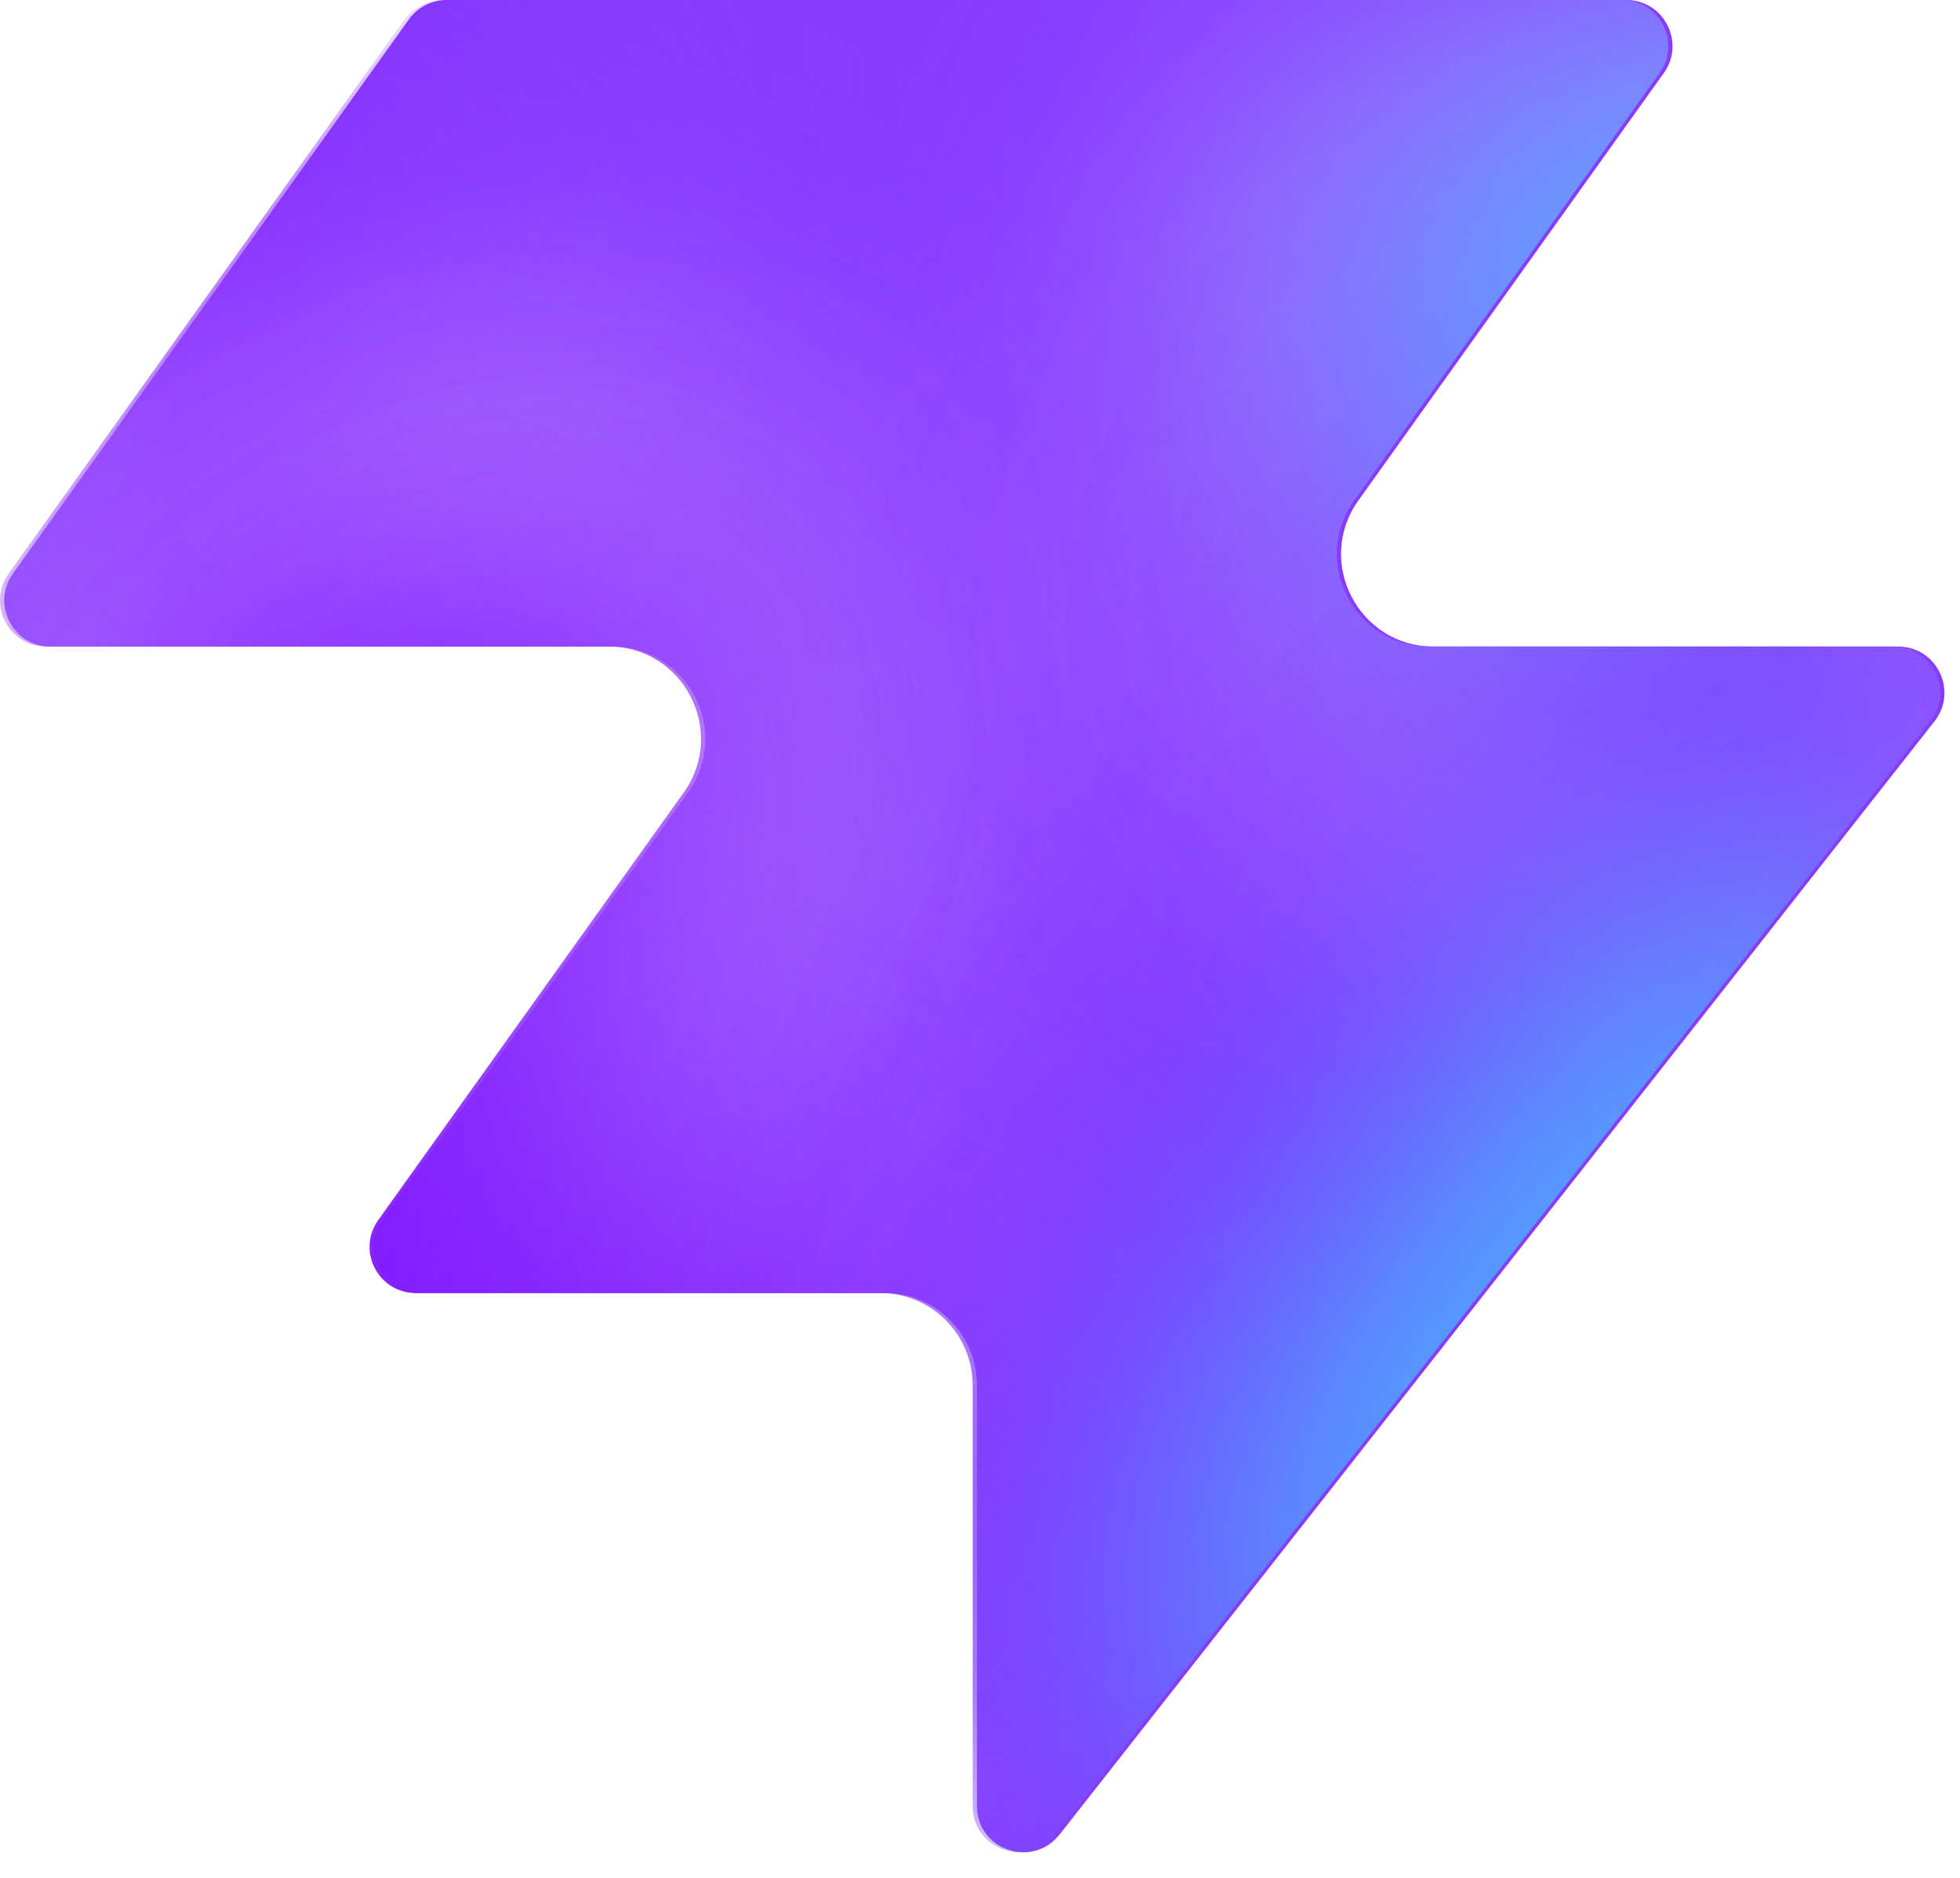
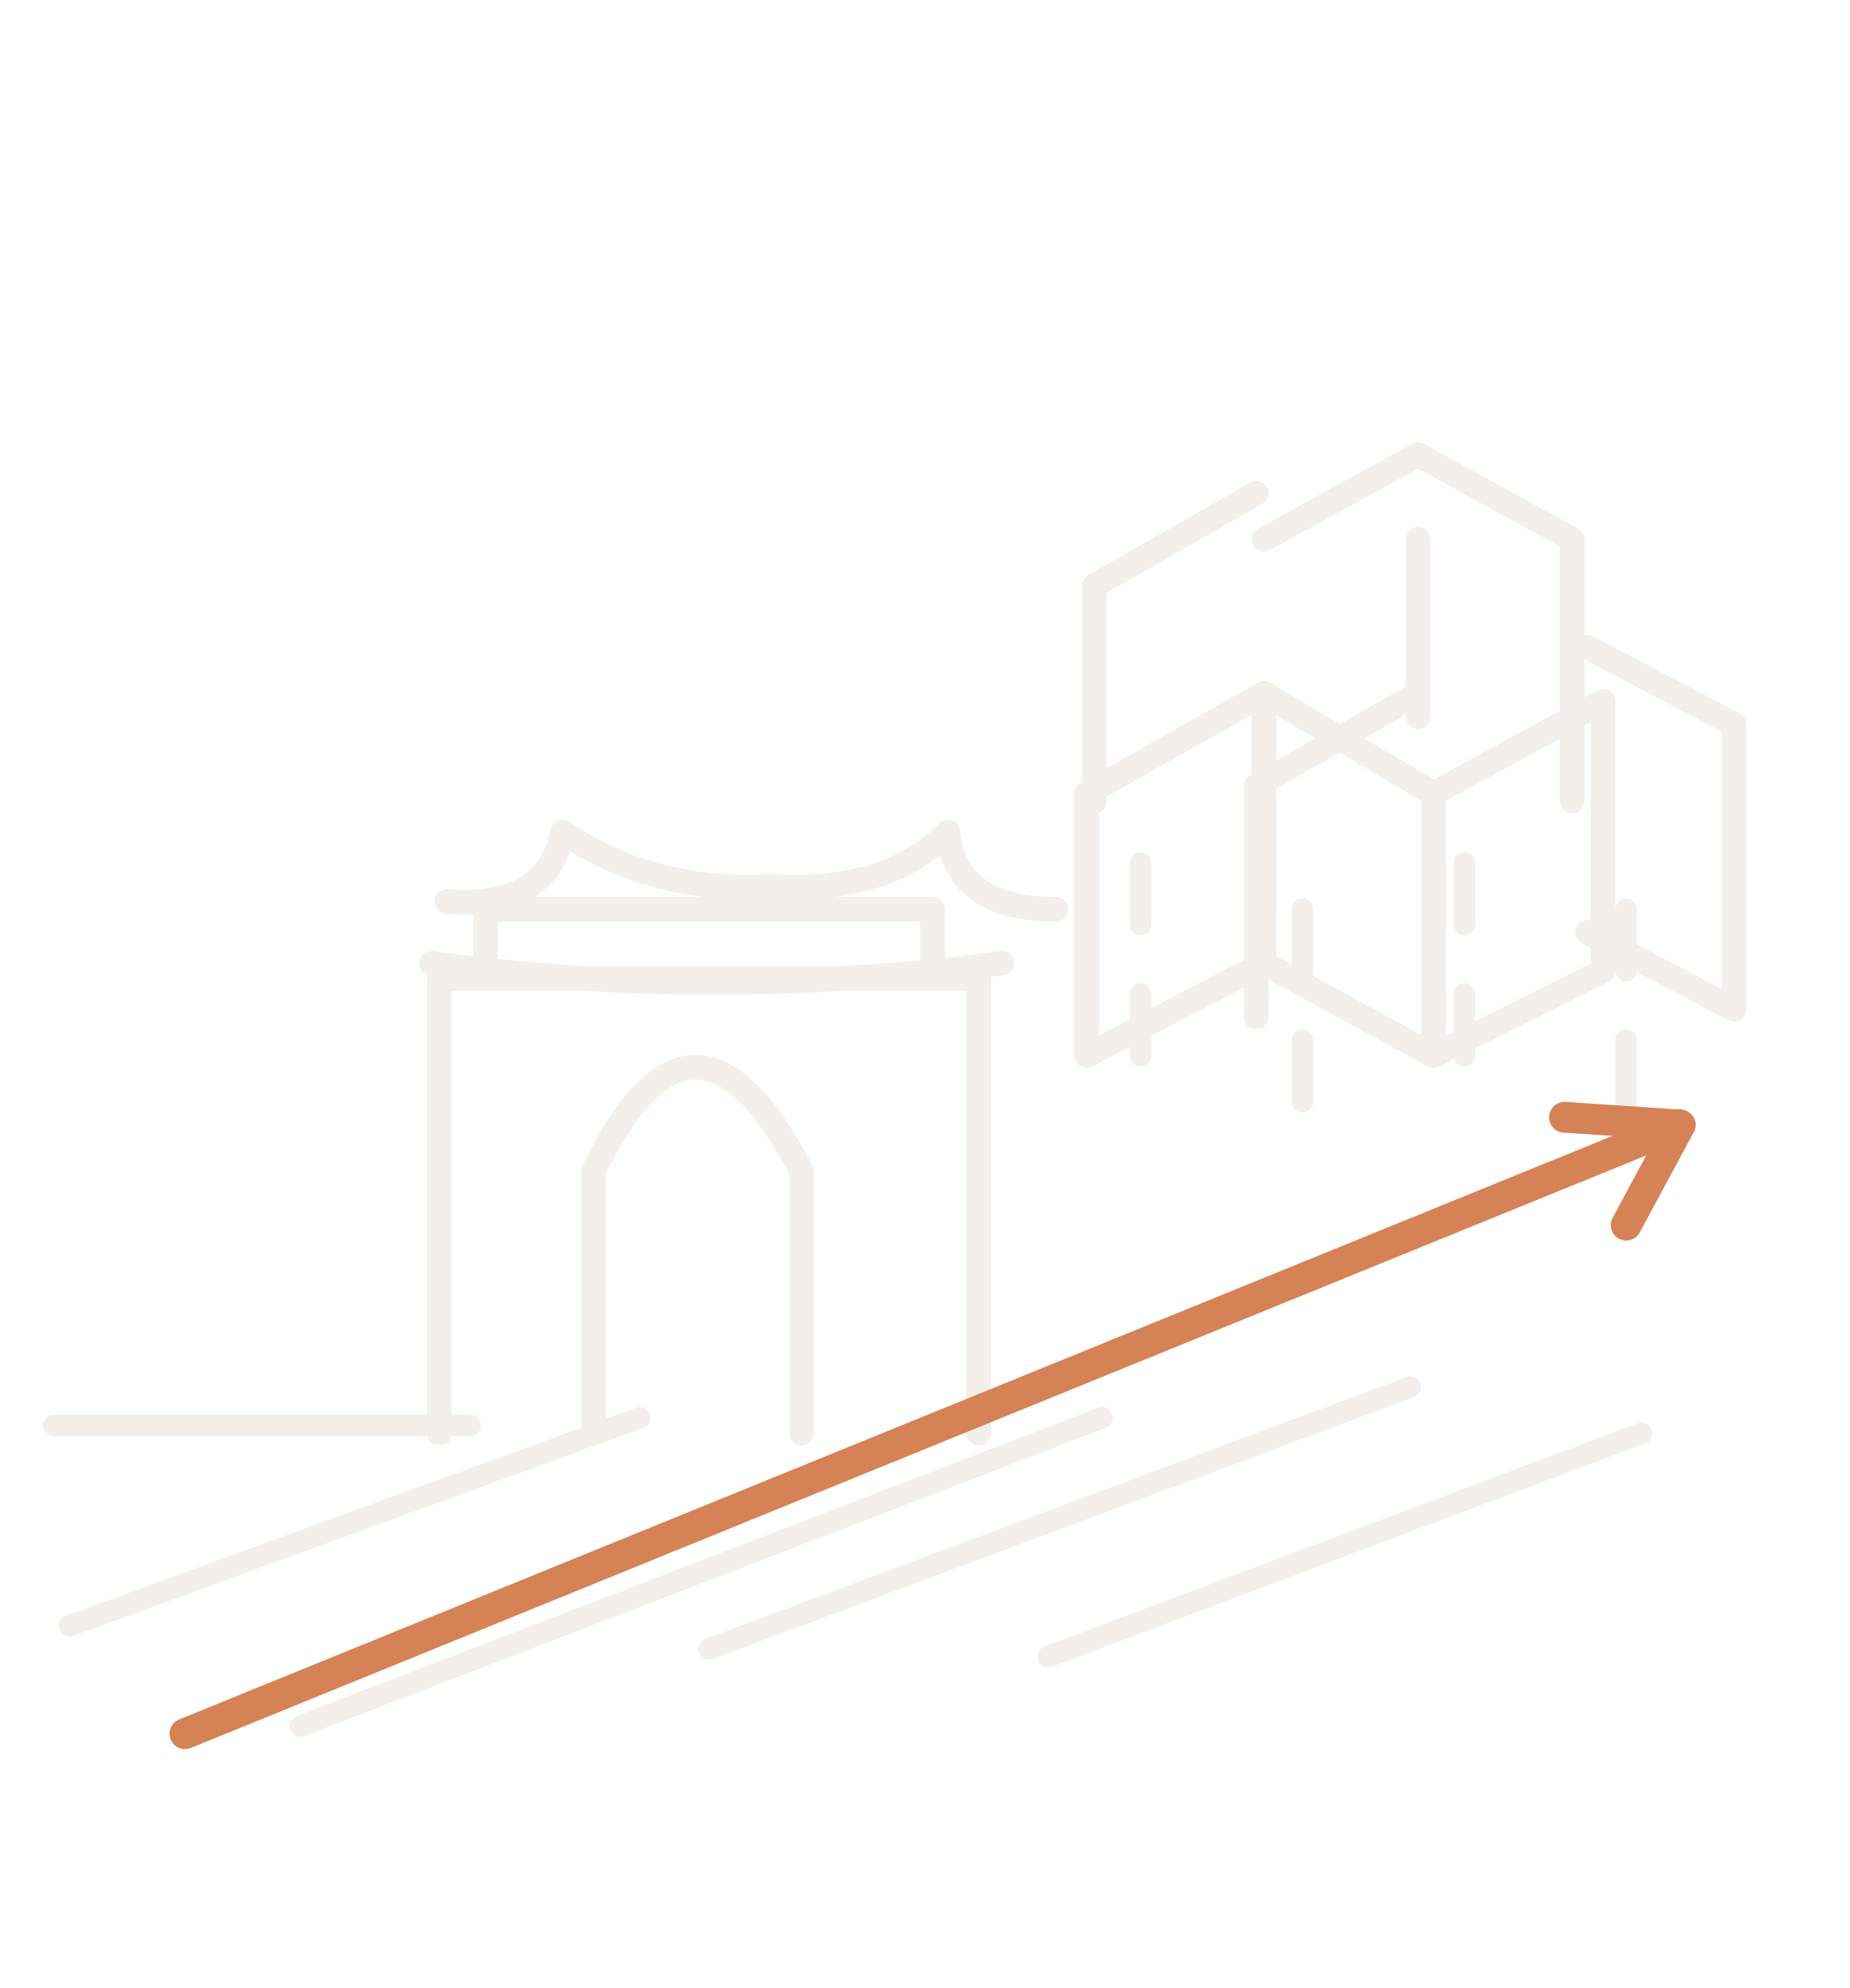
- <svg xmlns="http://www.w3.org/2000/svg" width="48" height="46" fill="none" viewBox="0 0 48 46">
-   <path fill="#863bff" d="M25.946 44.938c-.664.845-2.021.375-2.021-.698V33.937a2.26 2.26 0 0 0-2.262-2.262H10.287c-.92 0-1.456-1.04-.92-1.788l7.48-10.471c1.07-1.497 0-3.578-1.842-3.578H1.237c-.92 0-1.456-1.04-.92-1.788L10.013.474c.214-.297.556-.474.92-.474h28.894c.92 0 1.456 1.04.92 1.788l-7.48 10.471c-1.07 1.498 0 3.579 1.842 3.579h11.377c.943 0 1.473 1.088.89 1.83L25.947 44.94z" style="fill:#863bff;fill:color(display-p3 .525 .23 1);fill-opacity:1" />
-   <mask id="a" width="48" height="46" x="0" y="0" maskUnits="userSpaceOnUse" style="mask-type:alpha">
-     <path fill="#000" d="M25.842 44.938c-.664.844-2.021.375-2.021-.698V33.937a2.26 2.26 0 0 0-2.262-2.262H10.183c-.92 0-1.456-1.04-.92-1.788l7.48-10.471c1.07-1.498 0-3.579-1.842-3.579H1.133c-.92 0-1.456-1.04-.92-1.787L9.91.473c.214-.297.556-.474.92-.474h28.894c.92 0 1.456 1.04.92 1.788l-7.48 10.471c-1.07 1.498 0 3.578 1.842 3.578h11.377c.943 0 1.473 1.088.89 1.832L25.843 44.94z" style="fill:#000;fill-opacity:1" />
-   </mask>
-   <g mask="url(#a)">
-     <g filter="url(#b)">
-       <ellipse cx="5.508" cy="14.704" fill="#ede6ff" rx="5.508" ry="14.704" style="fill:#ede6ff;fill:color(display-p3 .927 .903 1);fill-opacity:1" transform="matrix(.00324 1 1 -.00324 -4.47 31.516)" />
-     </g>
-     <g filter="url(#c)">
-       <ellipse cx="10.399" cy="29.851" fill="#ede6ff" rx="10.399" ry="29.851" style="fill:#ede6ff;fill:color(display-p3 .927 .903 1);fill-opacity:1" transform="matrix(.00324 1 1 -.00324 -39.328 7.883)" />
-     </g>
-     <g filter="url(#d)">
-       <ellipse cx="5.508" cy="30.487" fill="#7e14ff" rx="5.508" ry="30.487" style="fill:#7e14ff;fill:color(display-p3 .492 .077 1);fill-opacity:1" transform="rotate(89.814 -25.913 -14.639)scale(1 -1)" />
-     </g>
-     <g filter="url(#e)">
-       <ellipse cx="5.508" cy="30.599" fill="#7e14ff" rx="5.508" ry="30.599" style="fill:#7e14ff;fill:color(display-p3 .492 .077 1);fill-opacity:1" transform="rotate(89.814 -32.644 -3.334)scale(1 -1)" />
-     </g>
-     <g filter="url(#f)">
-       <ellipse cx="5.508" cy="30.599" fill="#7e14ff" rx="5.508" ry="30.599" style="fill:#7e14ff;fill:color(display-p3 .492 .077 1);fill-opacity:1" transform="matrix(.00324 1 1 -.00324 -34.34 30.47)" />
-     </g>
-     <g filter="url(#g)">
-       <ellipse cx="14.072" cy="22.078" fill="#ede6ff" rx="14.072" ry="22.078" style="fill:#ede6ff;fill:color(display-p3 .927 .903 1);fill-opacity:1" transform="rotate(93.35 24.506 48.493)scale(-1 1)" />
-     </g>
-     <g filter="url(#h)">
-       <ellipse cx="3.47" cy="21.501" fill="#7e14ff" rx="3.47" ry="21.501" style="fill:#7e14ff;fill:color(display-p3 .492 .077 1);fill-opacity:1" transform="rotate(89.009 28.708 47.59)scale(-1 1)" />
-     </g>
-     <g filter="url(#i)">
-       <ellipse cx="3.47" cy="21.501" fill="#7e14ff" rx="3.47" ry="21.501" style="fill:#7e14ff;fill:color(display-p3 .492 .077 1);fill-opacity:1" transform="rotate(89.009 28.708 47.59)scale(-1 1)" />
-     </g>
-     <g filter="url(#j)">
-       <ellipse cx=".387" cy="8.972" fill="#7e14ff" rx="4.407" ry="29.108" style="fill:#7e14ff;fill:color(display-p3 .492 .077 1);fill-opacity:1" transform="rotate(39.51 .387 8.972)" />
-     </g>
-     <g filter="url(#k)">
-       <ellipse cx="47.523" cy="-6.092" fill="#7e14ff" rx="4.407" ry="29.108" style="fill:#7e14ff;fill:color(display-p3 .492 .077 1);fill-opacity:1" transform="rotate(37.892 47.523 -6.092)" />
-     </g>
-     <g filter="url(#l)">
-       <ellipse cx="41.412" cy="6.333" fill="#47bfff" rx="5.971" ry="9.665" style="fill:#47bfff;fill:color(display-p3 .28 .748 1);fill-opacity:1" transform="rotate(37.892 41.412 6.333)" />
-     </g>
-     <g filter="url(#m)">
-       <ellipse cx="-1.879" cy="38.332" fill="#7e14ff" rx="4.407" ry="29.108" style="fill:#7e14ff;fill:color(display-p3 .492 .077 1);fill-opacity:1" transform="rotate(37.892 -1.88 38.332)" />
-     </g>
-     <g filter="url(#n)">
-       <ellipse cx="-1.879" cy="38.332" fill="#7e14ff" rx="4.407" ry="29.108" style="fill:#7e14ff;fill:color(display-p3 .492 .077 1);fill-opacity:1" transform="rotate(37.892 -1.88 38.332)" />
-     </g>
-     <g filter="url(#o)">
-       <ellipse cx="35.651" cy="29.907" fill="#7e14ff" rx="4.407" ry="29.108" style="fill:#7e14ff;fill:color(display-p3 .492 .077 1);fill-opacity:1" transform="rotate(37.892 35.651 29.907)" />
-     </g>
-     <g filter="url(#p)">
-       <ellipse cx="38.418" cy="32.4" fill="#47bfff" rx="5.971" ry="15.297" style="fill:#47bfff;fill:color(display-p3 .28 .748 1);fill-opacity:1" transform="rotate(37.892 38.418 32.4)" />
-     </g>
+ <svg xmlns="http://www.w3.org/2000/svg" viewBox="0 0 240 258" fill="none">
+   <g stroke="#F4EFEA" stroke-linecap="round" stroke-linejoin="round">
+     <path stroke-width="2.8" d="M7 185h54M9 211l74-27m-44 40 104-40m-51 30 91-34m-47 35 77-29" />
+     <path stroke-width="3.2" d="M57 186v-59h70v59M63 127v-9h58v9M58 117q13 1 15-9 12 8 27 7 15 1 23-7 1 10 14 10M56 125q36 5 74 0" />
+     <path stroke-width="3.2" d="M77 186v-34q13-27 27 0v34" />
+     <path stroke-width="3.2" d="M141 137v-34l23-13 22 13v34l-22-12-23 12Z" />
+     <path stroke-width="3.2" d="m141 103 23-13 22 13m-22 22v-35m22 47 22-11v-35l-22 12m-22-33 20-11 20 11v34m-20-34v23m20-23v34m-62 0v-28l21-12m43 57 19 10v-37l-19-10m-43 48v-30l21-12" />
+     <path stroke-width="2.8" d="M148 112v8m0 9v8m21-19v8m0 9v8m21-31v8m0 9v8m21-19v8m0 9v8" />
  </g>
-   <defs>
-     <filter id="b" width="60.045" height="41.654" x="-19.77" y="16.149" color-interpolation-filters="sRGB" filterUnits="userSpaceOnUse">
-       <feFlood flood-opacity="0" result="BackgroundImageFix" />
-       <feBlend in="SourceGraphic" in2="BackgroundImageFix" result="shape" />
-       <feGaussianBlur result="effect1_foregroundBlur_2002_17158" stdDeviation="7.659" />
-     </filter>
-     <filter id="c" width="90.34" height="51.437" x="-54.613" y="-7.533" color-interpolation-filters="sRGB" filterUnits="userSpaceOnUse">
-       <feFlood flood-opacity="0" result="BackgroundImageFix" />
-       <feBlend in="SourceGraphic" in2="BackgroundImageFix" result="shape" />
-       <feGaussianBlur result="effect1_foregroundBlur_2002_17158" stdDeviation="7.659" />
-     </filter>
-     <filter id="d" width="79.355" height="29.4" x="-49.64" y="2.03" color-interpolation-filters="sRGB" filterUnits="userSpaceOnUse">
-       <feFlood flood-opacity="0" result="BackgroundImageFix" />
-       <feBlend in="SourceGraphic" in2="BackgroundImageFix" result="shape" />
-       <feGaussianBlur result="effect1_foregroundBlur_2002_17158" stdDeviation="4.596" />
-     </filter>
-     <filter id="e" width="79.579" height="29.4" x="-45.045" y="20.029" color-interpolation-filters="sRGB" filterUnits="userSpaceOnUse">
-       <feFlood flood-opacity="0" result="BackgroundImageFix" />
-       <feBlend in="SourceGraphic" in2="BackgroundImageFix" result="shape" />
-       <feGaussianBlur result="effect1_foregroundBlur_2002_17158" stdDeviation="4.596" />
-     </filter>
-     <filter id="f" width="79.579" height="29.4" x="-43.513" y="21.178" color-interpolation-filters="sRGB" filterUnits="userSpaceOnUse">
-       <feFlood flood-opacity="0" result="BackgroundImageFix" />
-       <feBlend in="SourceGraphic" in2="BackgroundImageFix" result="shape" />
-       <feGaussianBlur result="effect1_foregroundBlur_2002_17158" stdDeviation="4.596" />
-     </filter>
-     <filter id="g" width="74.749" height="58.852" x="15.756" y="-17.901" color-interpolation-filters="sRGB" filterUnits="userSpaceOnUse">
-       <feFlood flood-opacity="0" result="BackgroundImageFix" />
-       <feBlend in="SourceGraphic" in2="BackgroundImageFix" result="shape" />
-       <feGaussianBlur result="effect1_foregroundBlur_2002_17158" stdDeviation="7.659" />
-     </filter>
-     <filter id="h" width="61.377" height="25.362" x="23.548" y="2.284" color-interpolation-filters="sRGB" filterUnits="userSpaceOnUse">
-       <feFlood flood-opacity="0" result="BackgroundImageFix" />
-       <feBlend in="SourceGraphic" in2="BackgroundImageFix" result="shape" />
-       <feGaussianBlur result="effect1_foregroundBlur_2002_17158" stdDeviation="4.596" />
-     </filter>
-     <filter id="i" width="61.377" height="25.362" x="23.548" y="2.284" color-interpolation-filters="sRGB" filterUnits="userSpaceOnUse">
-       <feFlood flood-opacity="0" result="BackgroundImageFix" />
-       <feBlend in="SourceGraphic" in2="BackgroundImageFix" result="shape" />
-       <feGaussianBlur result="effect1_foregroundBlur_2002_17158" stdDeviation="4.596" />
-     </filter>
-     <filter id="j" width="56.045" height="63.649" x="-27.636" y="-22.853" color-interpolation-filters="sRGB" filterUnits="userSpaceOnUse">
-       <feFlood flood-opacity="0" result="BackgroundImageFix" />
-       <feBlend in="SourceGraphic" in2="BackgroundImageFix" result="shape" />
-       <feGaussianBlur result="effect1_foregroundBlur_2002_17158" stdDeviation="4.596" />
-     </filter>
-     <filter id="k" width="54.814" height="64.646" x="20.116" y="-38.415" color-interpolation-filters="sRGB" filterUnits="userSpaceOnUse">
-       <feFlood flood-opacity="0" result="BackgroundImageFix" />
-       <feBlend in="SourceGraphic" in2="BackgroundImageFix" result="shape" />
-       <feGaussianBlur result="effect1_foregroundBlur_2002_17158" stdDeviation="4.596" />
-     </filter>
-     <filter id="l" width="33.541" height="35.313" x="24.641" y="-11.323" color-interpolation-filters="sRGB" filterUnits="userSpaceOnUse">
-       <feFlood flood-opacity="0" result="BackgroundImageFix" />
-       <feBlend in="SourceGraphic" in2="BackgroundImageFix" result="shape" />
-       <feGaussianBlur result="effect1_foregroundBlur_2002_17158" stdDeviation="4.596" />
-     </filter>
-     <filter id="m" width="54.814" height="64.646" x="-29.286" y="6.009" color-interpolation-filters="sRGB" filterUnits="userSpaceOnUse">
-       <feFlood flood-opacity="0" result="BackgroundImageFix" />
-       <feBlend in="SourceGraphic" in2="BackgroundImageFix" result="shape" />
-       <feGaussianBlur result="effect1_foregroundBlur_2002_17158" stdDeviation="4.596" />
-     </filter>
-     <filter id="n" width="54.814" height="64.646" x="-29.286" y="6.009" color-interpolation-filters="sRGB" filterUnits="userSpaceOnUse">
-       <feFlood flood-opacity="0" result="BackgroundImageFix" />
-       <feBlend in="SourceGraphic" in2="BackgroundImageFix" result="shape" />
-       <feGaussianBlur result="effect1_foregroundBlur_2002_17158" stdDeviation="4.596" />
-     </filter>
-     <filter id="o" width="54.814" height="64.646" x="8.244" y="-2.416" color-interpolation-filters="sRGB" filterUnits="userSpaceOnUse">
-       <feFlood flood-opacity="0" result="BackgroundImageFix" />
-       <feBlend in="SourceGraphic" in2="BackgroundImageFix" result="shape" />
-       <feGaussianBlur result="effect1_foregroundBlur_2002_17158" stdDeviation="4.596" />
-     </filter>
-     <filter id="p" width="39.409" height="43.623" x="18.713" y="10.588" color-interpolation-filters="sRGB" filterUnits="userSpaceOnUse">
-       <feFlood flood-opacity="0" result="BackgroundImageFix" />
-       <feBlend in="SourceGraphic" in2="BackgroundImageFix" result="shape" />
-       <feGaussianBlur result="effect1_foregroundBlur_2002_17158" stdDeviation="4.596" />
-     </filter>
-   </defs>
+   <path d="m24 225 194-79" stroke="#D68257" stroke-width="4" stroke-linecap="round" />
+   <path d="m203 145 15 1-7 13" stroke="#D68257" stroke-width="4" stroke-linecap="round" stroke-linejoin="round" />
</svg>
